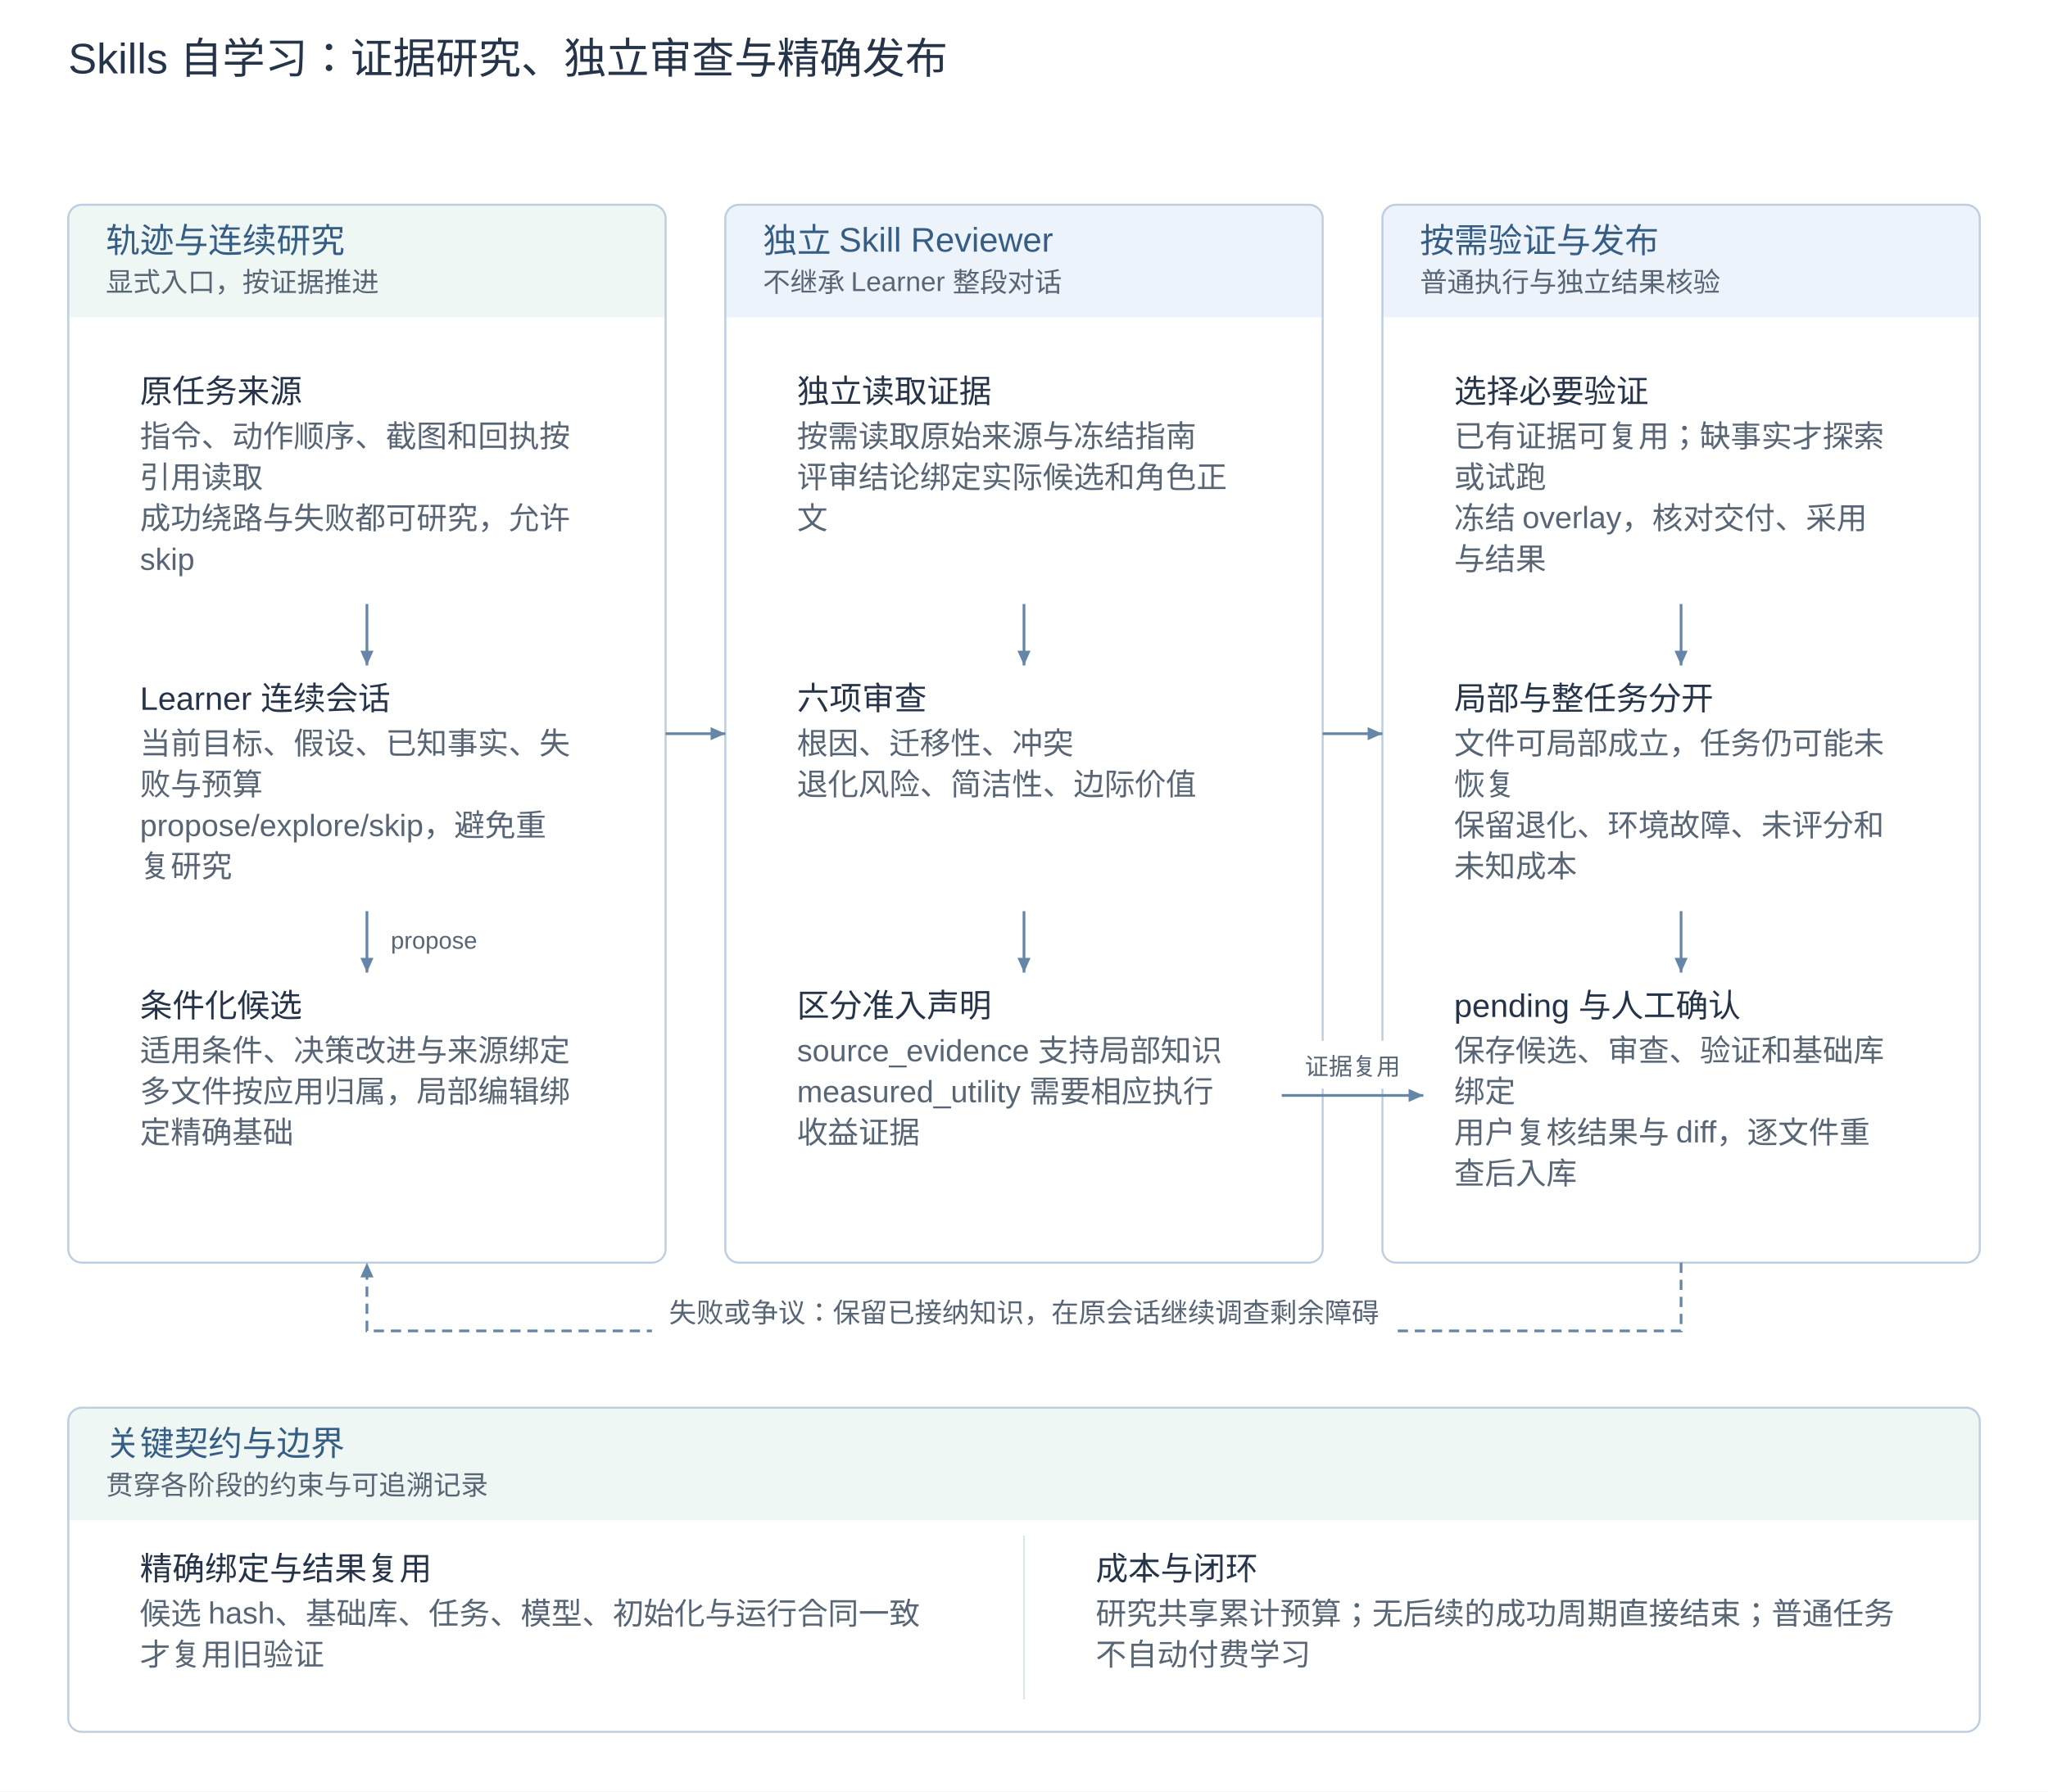
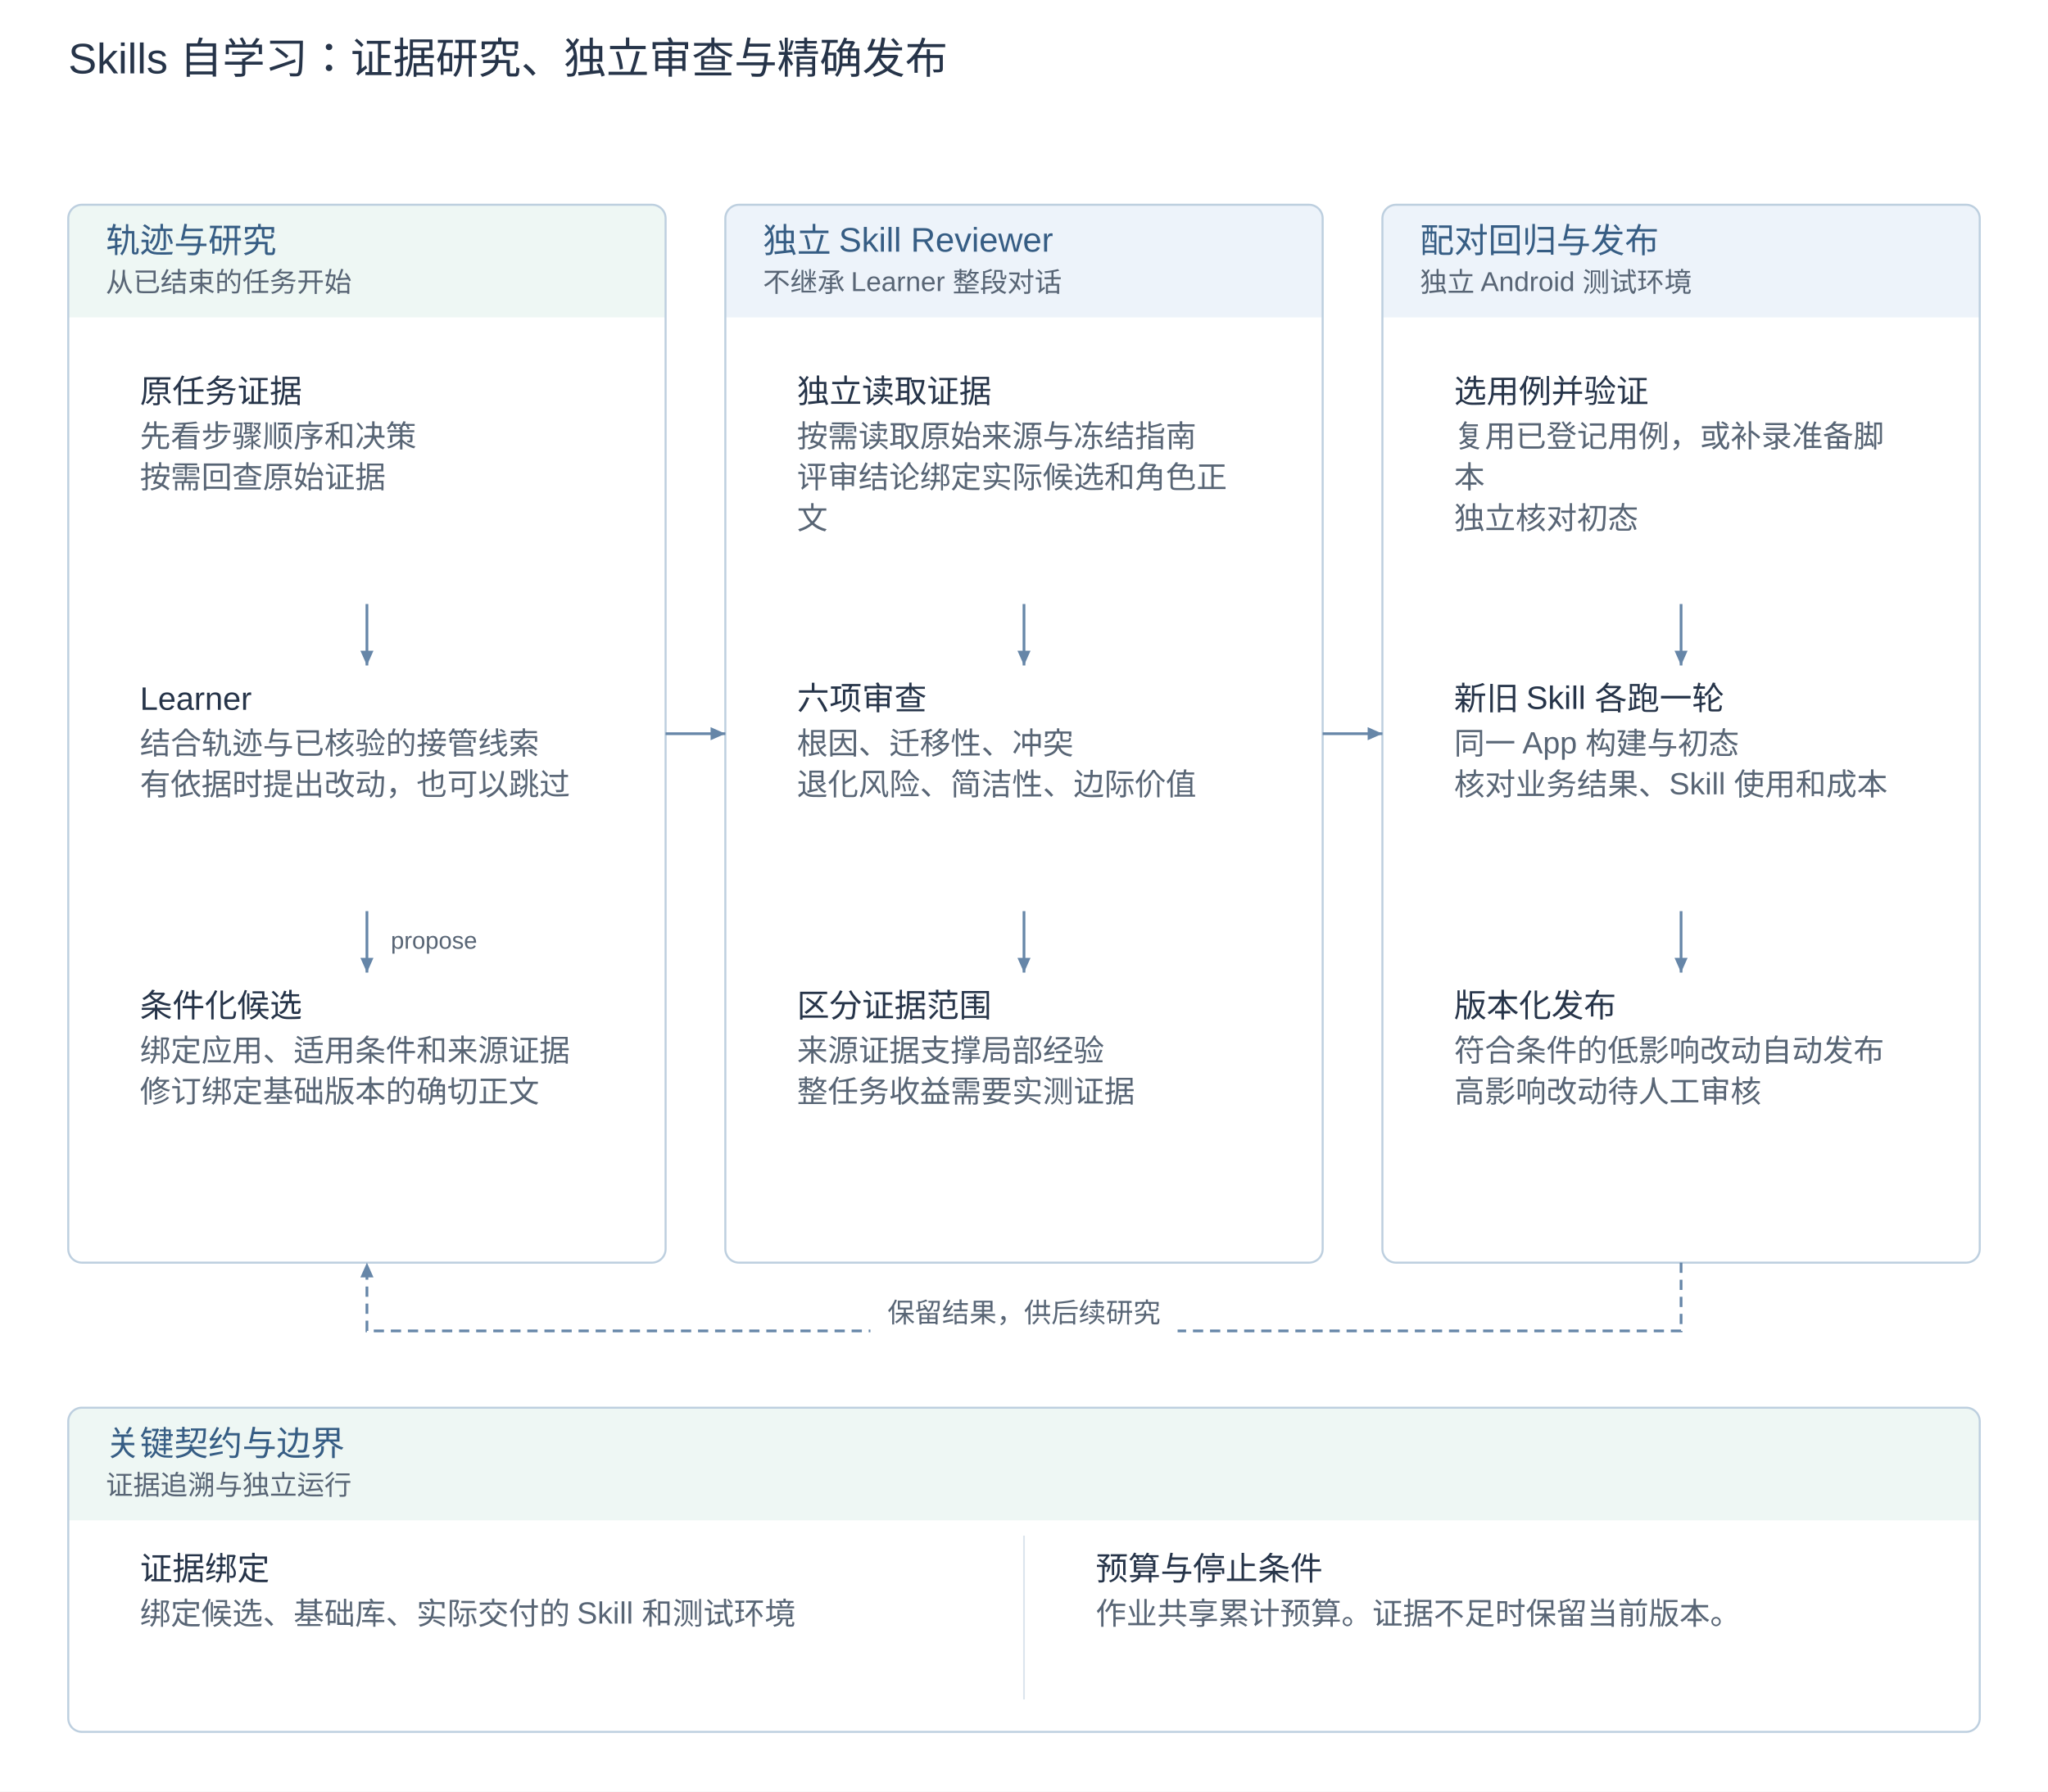
<svg xmlns="http://www.w3.org/2000/svg" width="1200" height="1050" viewBox="0 0 1200 1050" role="img" aria-labelledby="title desc">
  <defs>
    <marker id="arrow" viewBox="0 0 10 10" refX="9" refY="5" markerWidth="6" markerHeight="6" orient="auto">
      <path d="M0 1L9 5L0 9Z" fill="#6686A8" />
    </marker>
  </defs>
  <rect width="1200" height="1050" fill="white" />
  <text x="40" y="43" font-family="Segoe UI, Microsoft YaHei, Arial, sans-serif" font-size="25" font-weight="500" fill="#263449">Skills 自学习：证据研究、独立审查与精确发布</text>
-   <g data-group="research" data-label="轨迹与连续研究 / 显式入口，按证据推进">
+   <g data-group="research" data-label="轨迹与研究 / 从已结束的任务开始">
    <defs>
      <clipPath id="clip-research">
        <rect x="40" y="120" width="350" height="620" rx="8" />
      </clipPath>
    </defs>
    <rect x="40" y="120" width="350" height="620" rx="8" fill="white" />
    <rect x="40" y="120" width="350" height="66" fill="#EEF7F4" clip-path="url(#clip-research)" />
    <rect x="40" y="120" width="350" height="620" rx="8" fill="none" stroke="#BDCFDF" stroke-width="1.2" />
-     <text x="62" y="148" font-family="Segoe UI, Microsoft YaHei, Arial, sans-serif" font-size="20" font-weight="500" fill="#365D84">轨迹与连续研究</text>
-     <text x="62" y="171" font-family="Segoe UI, Microsoft YaHei, Arial, sans-serif" font-size="16" font-weight="400" fill="#586575">显式入口，按证据推进</text>
+     <text x="62" y="148" font-family="Segoe UI, Microsoft YaHei, Arial, sans-serif" font-size="20" font-weight="500" fill="#365D84">轨迹与研究</text>
+     <text x="62" y="171" font-family="Segoe UI, Microsoft YaHei, Arial, sans-serif" font-size="16" font-weight="400" fill="#586575">从已结束的任务开始</text>
  </g>
  <g data-group="review" data-label="独立 Skill Reviewer / 不继承 Learner 整段对话">
    <defs>
      <clipPath id="clip-review">
        <rect x="425" y="120" width="350" height="620" rx="8" />
      </clipPath>
    </defs>
    <rect x="425" y="120" width="350" height="620" rx="8" fill="white" />
    <rect x="425" y="120" width="350" height="66" fill="#EDF3FA" clip-path="url(#clip-review)" />
    <rect x="425" y="120" width="350" height="620" rx="8" fill="none" stroke="#BDCFDF" stroke-width="1.2" />
    <text x="447" y="148" font-family="Segoe UI, Microsoft YaHei, Arial, sans-serif" font-size="20" font-weight="500" fill="#365D84">独立 Skill Reviewer</text>
    <text x="447" y="171" font-family="Segoe UI, Microsoft YaHei, Arial, sans-serif" font-size="16" font-weight="400" fill="#586575">不继承 Learner 整段对话</text>
  </g>
-   <g data-group="validation" data-label="按需验证与发布 / 普通执行与独立结果核验">
+   <g data-group="validation" data-label="配对回归与发布 / 独立 Android 测试环境">
    <defs>
      <clipPath id="clip-validation">
        <rect x="810" y="120" width="350" height="620" rx="8" />
      </clipPath>
    </defs>
    <rect x="810" y="120" width="350" height="620" rx="8" fill="white" />
    <rect x="810" y="120" width="350" height="66" fill="#EDF3FA" clip-path="url(#clip-validation)" />
    <rect x="810" y="120" width="350" height="620" rx="8" fill="none" stroke="#BDCFDF" stroke-width="1.2" />
-     <text x="832" y="148" font-family="Segoe UI, Microsoft YaHei, Arial, sans-serif" font-size="20" font-weight="500" fill="#365D84">按需验证与发布</text>
-     <text x="832" y="171" font-family="Segoe UI, Microsoft YaHei, Arial, sans-serif" font-size="16" font-weight="400" fill="#586575">普通执行与独立结果核验</text>
+     <text x="832" y="148" font-family="Segoe UI, Microsoft YaHei, Arial, sans-serif" font-size="20" font-weight="500" fill="#365D84">配对回归与发布</text>
+     <text x="832" y="171" font-family="Segoe UI, Microsoft YaHei, Arial, sans-serif" font-size="16" font-weight="400" fill="#586575">独立 Android 测试环境</text>
  </g>
-   <g data-group="shared" data-label="关键契约与边界 / 贯穿各阶段的约束与可追溯记录">
+   <g data-group="shared" data-label="关键契约与边界 / 证据追溯与独立运行">
    <defs>
      <clipPath id="clip-shared">
        <rect x="40" y="825" width="1120" height="190" rx="8" />
      </clipPath>
    </defs>
    <rect x="40" y="825" width="1120" height="190" rx="8" fill="white" />
    <rect x="40" y="825" width="1120" height="66" fill="#EEF7F4" clip-path="url(#clip-shared)" />
    <rect x="40" y="825" width="1120" height="190" rx="8" fill="none" stroke="#BDCFDF" stroke-width="1.2" />
    <text x="62" y="853" font-family="Segoe UI, Microsoft YaHei, Arial, sans-serif" font-size="20" font-weight="500" fill="#365D84">关键契约与边界</text>
-     <text x="62" y="876" font-family="Segoe UI, Microsoft YaHei, Arial, sans-serif" font-size="16" font-weight="400" fill="#586575">贯穿各阶段的约束与可追溯记录</text>
+     <text x="62" y="876" font-family="Segoe UI, Microsoft YaHei, Arial, sans-serif" font-size="16" font-weight="400" fill="#586575">证据追溯与独立运行</text>
    <path d="M600 900L600 996" stroke="#DCE5ED" stroke-width="1" />
  </g>
  <path data-from="source" data-to="learner" data-label="" d="M215 354 L215 390" fill="none" stroke="#6686A8" stroke-width="1.6" marker-end="url(#arrow)" />
  <path data-from="learner" data-to="candidate" data-label="propose" d="M215 534 L215 570" fill="none" stroke="#6686A8" stroke-width="1.6" marker-end="url(#arrow)" />
  <text x="229" y="556" font-family="Segoe UI, Microsoft YaHei, Arial, sans-serif" font-size="14" font-weight="400" fill="#586575">propose</text>
  <path data-from="independent" data-to="criteria" data-label="" d="M600 354 L600 390" fill="none" stroke="#6686A8" stroke-width="1.6" marker-end="url(#arrow)" />
  <path data-from="criteria" data-to="admission" data-label="" d="M600 534 L600 570" fill="none" stroke="#6686A8" stroke-width="1.6" marker-end="url(#arrow)" />
-   <path data-from="admission" data-to="publish" data-label="证据复用" d="M751 642 L834 642" fill="none" stroke="#6686A8" stroke-width="1.6" marker-end="url(#arrow)" />
-   <rect x="754.5" y="610" width="76" height="28" fill="white" />
-   <text x="764.5" y="630" font-family="Segoe UI, Microsoft YaHei, Arial, sans-serif" font-size="14" font-weight="400" fill="#586575">证据复用</text>
  <path data-from="selective" data-to="utility" data-label="" d="M985 354 L985 390" fill="none" stroke="#6686A8" stroke-width="1.6" marker-end="url(#arrow)" />
  <path data-from="utility" data-to="publish" data-label="" d="M985 534 L985 570" fill="none" stroke="#6686A8" stroke-width="1.6" marker-end="url(#arrow)" />
  <path data-from="research" data-to="review" data-label="" d="M390 430 L425 430" fill="none" stroke="#6686A8" stroke-width="1.6" marker-end="url(#arrow)" />
  <path data-from="review" data-to="validation" data-label="" d="M775 430 L810 430" fill="none" stroke="#6686A8" stroke-width="1.6" marker-end="url(#arrow)" />
-   <path data-from="validation" data-to="research" data-label="失败或争议：保留已接纳知识，在原会话继续调查剩余障碍" d="M985 740 L985 780 L215 780 L215 740" fill="none" stroke="#6686A8" stroke-width="1.6" stroke-dasharray="6 4" marker-end="url(#arrow)" />
-   <rect x="382" y="755" width="436" height="28" fill="white" />
-   <text x="392" y="775" font-family="Segoe UI, Microsoft YaHei, Arial, sans-serif" font-size="16" font-weight="400" fill="#586575">失败或争议：保留已接纳知识，在原会话继续调查剩余障碍</text>
-   <g data-node="source" data-label="原任务来源 / 指令、动作顺序、截图和回执按引用读取 / 成功绕路与失败都可研究，允许 skip">
-     <text x="82" y="236" font-family="Segoe UI, Microsoft YaHei, Arial, sans-serif" font-size="19" font-weight="500" fill="#263449">原任务来源</text>
-     <text x="82" y="262" font-family="Segoe UI, Microsoft YaHei, Arial, sans-serif" font-size="18" font-weight="400" fill="#586575">指令、动作顺序、截图和回执按</text>
-     <text x="82" y="286" font-family="Segoe UI, Microsoft YaHei, Arial, sans-serif" font-size="18" font-weight="400" fill="#586575">引用读取</text>
-     <text x="82" y="310" font-family="Segoe UI, Microsoft YaHei, Arial, sans-serif" font-size="18" font-weight="400" fill="#586575">成功绕路与失败都可研究，允许</text>
-     <text x="82" y="334" font-family="Segoe UI, Microsoft YaHei, Arial, sans-serif" font-size="18" font-weight="400" fill="#586575">skip</text>
+   <path data-from="validation" data-to="research" data-label="保留结果，供后续研究" d="M985 740 L985 780 L215 780 L215 740" fill="none" stroke="#6686A8" stroke-width="1.6" stroke-dasharray="6 4" marker-end="url(#arrow)" />
+   <rect x="510" y="755" width="180" height="28" fill="white" />
+   <text x="520" y="775" font-family="Segoe UI, Microsoft YaHei, Arial, sans-serif" font-size="16" font-weight="400" fill="#586575">保留结果，供后续研究</text>
+   <g data-node="source" data-label="原任务证据 / 先看步骤顺序和决策 / 按需回查原始证据">
+     <text x="82" y="236" font-family="Segoe UI, Microsoft YaHei, Arial, sans-serif" font-size="19" font-weight="500" fill="#263449">原任务证据</text>
+     <text x="82" y="262" font-family="Segoe UI, Microsoft YaHei, Arial, sans-serif" font-size="18" font-weight="400" fill="#586575">先看步骤顺序和决策</text>
+     <text x="82" y="286" font-family="Segoe UI, Microsoft YaHei, Arial, sans-serif" font-size="18" font-weight="400" fill="#586575">按需回查原始证据</text>
  </g>
-   <g data-node="learner" data-label="Learner 连续会话 / 当前目标、假设、已知事实、失败与预算 / propose/explore/skip，避免重复研究">
-     <text x="82" y="416" font-family="Segoe UI, Microsoft YaHei, Arial, sans-serif" font-size="19" font-weight="500" fill="#263449">Learner 连续会话</text>
-     <text x="82" y="442" font-family="Segoe UI, Microsoft YaHei, Arial, sans-serif" font-size="18" font-weight="400" fill="#586575">当前目标、假设、已知事实、失</text>
-     <text x="82" y="466" font-family="Segoe UI, Microsoft YaHei, Arial, sans-serif" font-size="18" font-weight="400" fill="#586575">败与预算</text>
-     <text x="82" y="490" font-family="Segoe UI, Microsoft YaHei, Arial, sans-serif" font-size="18" font-weight="400" fill="#586575">propose/explore/skip，避免重</text>
-     <text x="82" y="514" font-family="Segoe UI, Microsoft YaHei, Arial, sans-serif" font-size="18" font-weight="400" fill="#586575">复研究</text>
+   <g data-node="learner" data-label="Learner / 结合轨迹与已核验的接管线索 / 有依据时提出改动，也可以跳过">
+     <text x="82" y="416" font-family="Segoe UI, Microsoft YaHei, Arial, sans-serif" font-size="19" font-weight="500" fill="#263449">Learner</text>
+     <text x="82" y="442" font-family="Segoe UI, Microsoft YaHei, Arial, sans-serif" font-size="18" font-weight="400" fill="#586575">结合轨迹与已核验的接管线索</text>
+     <text x="82" y="466" font-family="Segoe UI, Microsoft YaHei, Arial, sans-serif" font-size="18" font-weight="400" fill="#586575">有依据时提出改动，也可以跳过</text>
  </g>
-   <g data-node="candidate" data-label="条件化候选 / 适用条件、决策改进与来源绑定 / 多文件按应用归属，局部编辑绑定精确基础">
+   <g data-node="candidate" data-label="条件化候选 / 绑定应用、适用条件和来源证据 / 修订绑定基础版本的确切正文">
    <text x="82" y="596" font-family="Segoe UI, Microsoft YaHei, Arial, sans-serif" font-size="19" font-weight="500" fill="#263449">条件化候选</text>
-     <text x="82" y="622" font-family="Segoe UI, Microsoft YaHei, Arial, sans-serif" font-size="18" font-weight="400" fill="#586575">适用条件、决策改进与来源绑定</text>
-     <text x="82" y="646" font-family="Segoe UI, Microsoft YaHei, Arial, sans-serif" font-size="18" font-weight="400" fill="#586575">多文件按应用归属，局部编辑绑</text>
-     <text x="82" y="670" font-family="Segoe UI, Microsoft YaHei, Arial, sans-serif" font-size="18" font-weight="400" fill="#586575">定精确基础</text>
+     <text x="82" y="622" font-family="Segoe UI, Microsoft YaHei, Arial, sans-serif" font-size="18" font-weight="400" fill="#586575">绑定应用、适用条件和来源证据</text>
+     <text x="82" y="646" font-family="Segoe UI, Microsoft YaHei, Arial, sans-serif" font-size="18" font-weight="400" fill="#586575">修订绑定基础版本的确切正文</text>
  </g>
  <g data-node="independent" data-label="独立读取证据 / 按需读取原始来源与冻结指南 / 评审结论绑定实际候选和角色正文">
    <text x="467" y="236" font-family="Segoe UI, Microsoft YaHei, Arial, sans-serif" font-size="19" font-weight="500" fill="#263449">独立读取证据</text>
    <text x="467" y="262" font-family="Segoe UI, Microsoft YaHei, Arial, sans-serif" font-size="18" font-weight="400" fill="#586575">按需读取原始来源与冻结指南</text>
    <text x="467" y="286" font-family="Segoe UI, Microsoft YaHei, Arial, sans-serif" font-size="18" font-weight="400" fill="#586575">评审结论绑定实际候选和角色正</text>
    <text x="467" y="310" font-family="Segoe UI, Microsoft YaHei, Arial, sans-serif" font-size="18" font-weight="400" fill="#586575">文</text>
  </g>
  <g data-node="criteria" data-label="六项审查 / 根因、迁移性、冲突 / 退化风险、简洁性、边际价值">
    <text x="467" y="416" font-family="Segoe UI, Microsoft YaHei, Arial, sans-serif" font-size="19" font-weight="500" fill="#263449">六项审查</text>
    <text x="467" y="442" font-family="Segoe UI, Microsoft YaHei, Arial, sans-serif" font-size="18" font-weight="400" fill="#586575">根因、迁移性、冲突</text>
    <text x="467" y="466" font-family="Segoe UI, Microsoft YaHei, Arial, sans-serif" font-size="18" font-weight="400" fill="#586575">退化风险、简洁性、边际价值</text>
  </g>
-   <g data-node="admission" data-label="区分准入声明 / source_evidence 支持局部知识 / measured_utility 需要相应执行收益证据">
-     <text x="467" y="596" font-family="Segoe UI, Microsoft YaHei, Arial, sans-serif" font-size="19" font-weight="500" fill="#263449">区分准入声明</text>
-     <text x="467" y="622" font-family="Segoe UI, Microsoft YaHei, Arial, sans-serif" font-size="18" font-weight="400" fill="#586575">source_evidence 支持局部知识</text>
-     <text x="467" y="646" font-family="Segoe UI, Microsoft YaHei, Arial, sans-serif" font-size="18" font-weight="400" fill="#586575">measured_utility 需要相应执行</text>
-     <text x="467" y="670" font-family="Segoe UI, Microsoft YaHei, Arial, sans-serif" font-size="18" font-weight="400" fill="#586575">收益证据</text>
+   <g data-node="admission" data-label="区分证据范围 / 来源证据支撑局部经验 / 整任务收益需要实测证据">
+     <text x="467" y="596" font-family="Segoe UI, Microsoft YaHei, Arial, sans-serif" font-size="19" font-weight="500" fill="#263449">区分证据范围</text>
+     <text x="467" y="622" font-family="Segoe UI, Microsoft YaHei, Arial, sans-serif" font-size="18" font-weight="400" fill="#586575">来源证据支撑局部经验</text>
+     <text x="467" y="646" font-family="Segoe UI, Microsoft YaHei, Arial, sans-serif" font-size="18" font-weight="400" fill="#586575">整任务收益需要实测证据</text>
  </g>
-   <g data-node="selective" data-label="选择必要验证 / 已有证据可复用；缺事实才探索或试跑 / 冻结 overlay，核对交付、采用与结果">
-     <text x="852" y="236" font-family="Segoe UI, Microsoft YaHei, Arial, sans-serif" font-size="19" font-weight="500" fill="#263449">选择必要验证</text>
-     <text x="852" y="262" font-family="Segoe UI, Microsoft YaHei, Arial, sans-serif" font-size="18" font-weight="400" fill="#586575">已有证据可复用；缺事实才探索</text>
-     <text x="852" y="286" font-family="Segoe UI, Microsoft YaHei, Arial, sans-serif" font-size="18" font-weight="400" fill="#586575">或试跑</text>
-     <text x="852" y="310" font-family="Segoe UI, Microsoft YaHei, Arial, sans-serif" font-size="18" font-weight="400" fill="#586575">冻结 overlay，核对交付、采用</text>
-     <text x="852" y="334" font-family="Segoe UI, Microsoft YaHei, Arial, sans-serif" font-size="18" font-weight="400" fill="#586575">与结果</text>
+   <g data-node="selective" data-label="选用例并验证 / 复用已登记用例，或补录准备脚本 / 独立核对初态">
+     <text x="852" y="236" font-family="Segoe UI, Microsoft YaHei, Arial, sans-serif" font-size="19" font-weight="500" fill="#263449">选用例并验证</text>
+     <text x="852" y="262" font-family="Segoe UI, Microsoft YaHei, Arial, sans-serif" font-size="18" font-weight="400" fill="#586575">复用已登记用例，或补录准备脚</text>
+     <text x="852" y="286" font-family="Segoe UI, Microsoft YaHei, Arial, sans-serif" font-size="18" font-weight="400" fill="#586575">本</text>
+     <text x="852" y="310" font-family="Segoe UI, Microsoft YaHei, Arial, sans-serif" font-size="18" font-weight="400" fill="#586575">独立核对初态</text>
  </g>
-   <g data-node="utility" data-label="局部与整任务分开 / 文件可局部成立，任务仍可能未恢复 / 保留退化、环境故障、未评分和未知成本">
-     <text x="852" y="416" font-family="Segoe UI, Microsoft YaHei, Arial, sans-serif" font-size="19" font-weight="500" fill="#263449">局部与整任务分开</text>
-     <text x="852" y="442" font-family="Segoe UI, Microsoft YaHei, Arial, sans-serif" font-size="18" font-weight="400" fill="#586575">文件可局部成立，任务仍可能未</text>
-     <text x="852" y="466" font-family="Segoe UI, Microsoft YaHei, Arial, sans-serif" font-size="18" font-weight="400" fill="#586575">恢复</text>
-     <text x="852" y="490" font-family="Segoe UI, Microsoft YaHei, Arial, sans-serif" font-size="18" font-weight="400" fill="#586575">保留退化、环境故障、未评分和</text>
-     <text x="852" y="514" font-family="Segoe UI, Microsoft YaHei, Arial, sans-serif" font-size="18" font-weight="400" fill="#586575">未知成本</text>
+   <g data-node="utility" data-label="新旧 Skill 各跑一轮 / 同一 App 构建与初态 / 核对业务结果、Skill 使用和成本">
+     <text x="852" y="416" font-family="Segoe UI, Microsoft YaHei, Arial, sans-serif" font-size="19" font-weight="500" fill="#263449">新旧 Skill 各跑一轮</text>
+     <text x="852" y="442" font-family="Segoe UI, Microsoft YaHei, Arial, sans-serif" font-size="18" font-weight="400" fill="#586575">同一 App 构建与初态</text>
+     <text x="852" y="466" font-family="Segoe UI, Microsoft YaHei, Arial, sans-serif" font-size="18" font-weight="400" fill="#586575">核对业务结果、Skill 使用和成本</text>
  </g>
-   <g data-node="publish" data-label="pending 与人工确认 / 保存候选、审查、验证和基础库绑定 / 用户复核结果与 diff，逐文件重查后入库">
-     <text x="852" y="596" font-family="Segoe UI, Microsoft YaHei, Arial, sans-serif" font-size="19" font-weight="500" fill="#263449">pending 与人工确认</text>
-     <text x="852" y="622" font-family="Segoe UI, Microsoft YaHei, Arial, sans-serif" font-size="18" font-weight="400" fill="#586575">保存候选、审查、验证和基础库</text>
-     <text x="852" y="646" font-family="Segoe UI, Microsoft YaHei, Arial, sans-serif" font-size="18" font-weight="400" fill="#586575">绑定</text>
-     <text x="852" y="670" font-family="Segoe UI, Microsoft YaHei, Arial, sans-serif" font-size="18" font-weight="400" fill="#586575">用户复核结果与 diff，逐文件重</text>
-     <text x="852" y="694" font-family="Segoe UI, Microsoft YaHei, Arial, sans-serif" font-size="18" font-weight="400" fill="#586575">查后入库</text>
+   <g data-node="publish" data-label="版本化发布 / 符合条件的低影响改动自动发布 / 高影响改动待人工审核">
+     <text x="852" y="596" font-family="Segoe UI, Microsoft YaHei, Arial, sans-serif" font-size="19" font-weight="500" fill="#263449">版本化发布</text>
+     <text x="852" y="622" font-family="Segoe UI, Microsoft YaHei, Arial, sans-serif" font-size="18" font-weight="400" fill="#586575">符合条件的低影响改动自动发布</text>
+     <text x="852" y="646" font-family="Segoe UI, Microsoft YaHei, Arial, sans-serif" font-size="18" font-weight="400" fill="#586575">高影响改动待人工审核</text>
  </g>
-   <g data-node="binding" data-label="精确绑定与结果复用 / 候选 hash、基础库、任务、模型、初始化与运行合同一致才复用旧验证">
-     <text x="82" y="926" font-family="Segoe UI, Microsoft YaHei, Arial, sans-serif" font-size="19" font-weight="500" fill="#263449">精确绑定与结果复用</text>
-     <text x="82" y="952" font-family="Segoe UI, Microsoft YaHei, Arial, sans-serif" font-size="18" font-weight="400" fill="#586575">候选 hash、基础库、任务、模型、初始化与运行合同一致</text>
-     <text x="82" y="976" font-family="Segoe UI, Microsoft YaHei, Arial, sans-serif" font-size="18" font-weight="400" fill="#586575">才复用旧验证</text>
+   <g data-node="binding" data-label="证据绑定 / 绑定候选、基础库、实际交付的 Skill 和测试环境">
+     <text x="82" y="926" font-family="Segoe UI, Microsoft YaHei, Arial, sans-serif" font-size="19" font-weight="500" fill="#263449">证据绑定</text>
+     <text x="82" y="952" font-family="Segoe UI, Microsoft YaHei, Arial, sans-serif" font-size="18" font-weight="400" fill="#586575">绑定候选、基础库、实际交付的 Skill 和测试环境</text>
  </g>
-   <g data-node="cost" data-label="成本与闭环 / 研究共享累计预算；无后续的成功周期直接结束；普通任务不自动付费学习">
-     <text x="642" y="926" font-family="Segoe UI, Microsoft YaHei, Arial, sans-serif" font-size="19" font-weight="500" fill="#263449">成本与闭环</text>
-     <text x="642" y="952" font-family="Segoe UI, Microsoft YaHei, Arial, sans-serif" font-size="18" font-weight="400" fill="#586575">研究共享累计预算；无后续的成功周期直接结束；普通任务</text>
-     <text x="642" y="976" font-family="Segoe UI, Microsoft YaHei, Arial, sans-serif" font-size="18" font-weight="400" fill="#586575">不自动付费学习</text>
+   <g data-node="cost" data-label="预算与停止条件 / 作业共享累计预算。证据不足时保留当前版本。">
+     <text x="642" y="926" font-family="Segoe UI, Microsoft YaHei, Arial, sans-serif" font-size="19" font-weight="500" fill="#263449">预算与停止条件</text>
+     <text x="642" y="952" font-family="Segoe UI, Microsoft YaHei, Arial, sans-serif" font-size="18" font-weight="400" fill="#586575">作业共享累计预算。证据不足时保留当前版本。</text>
  </g>
</svg>
